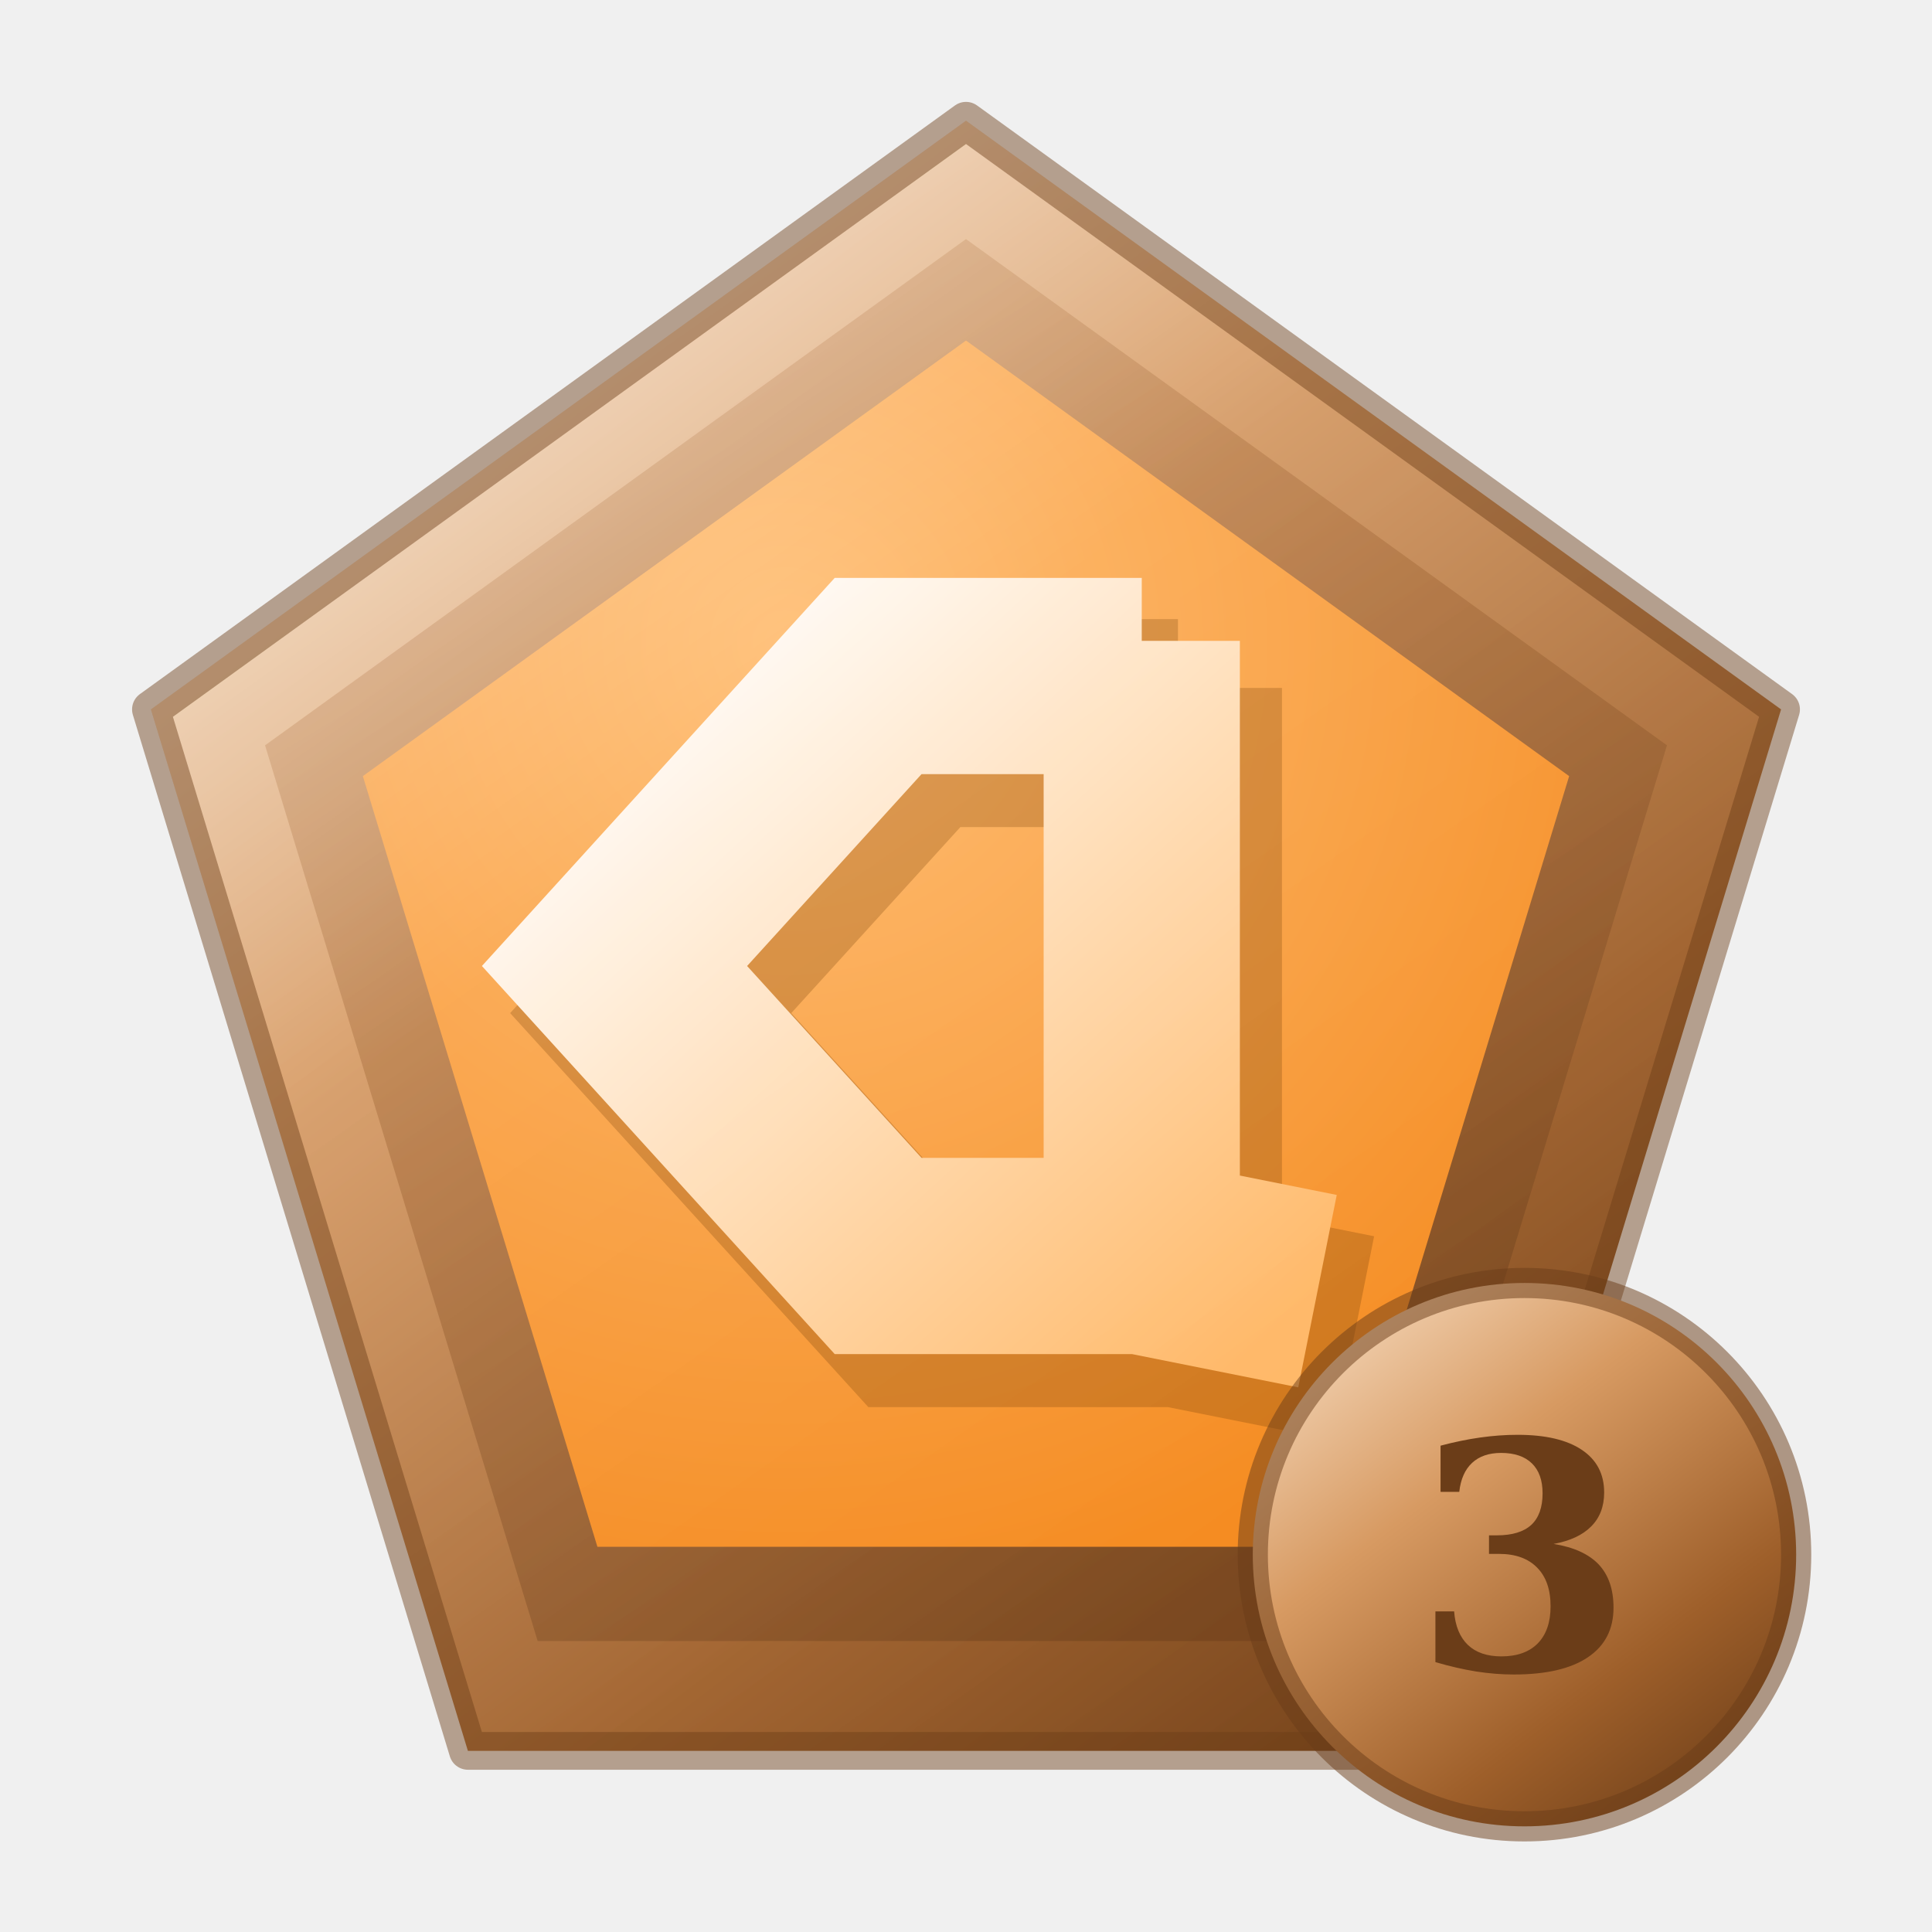
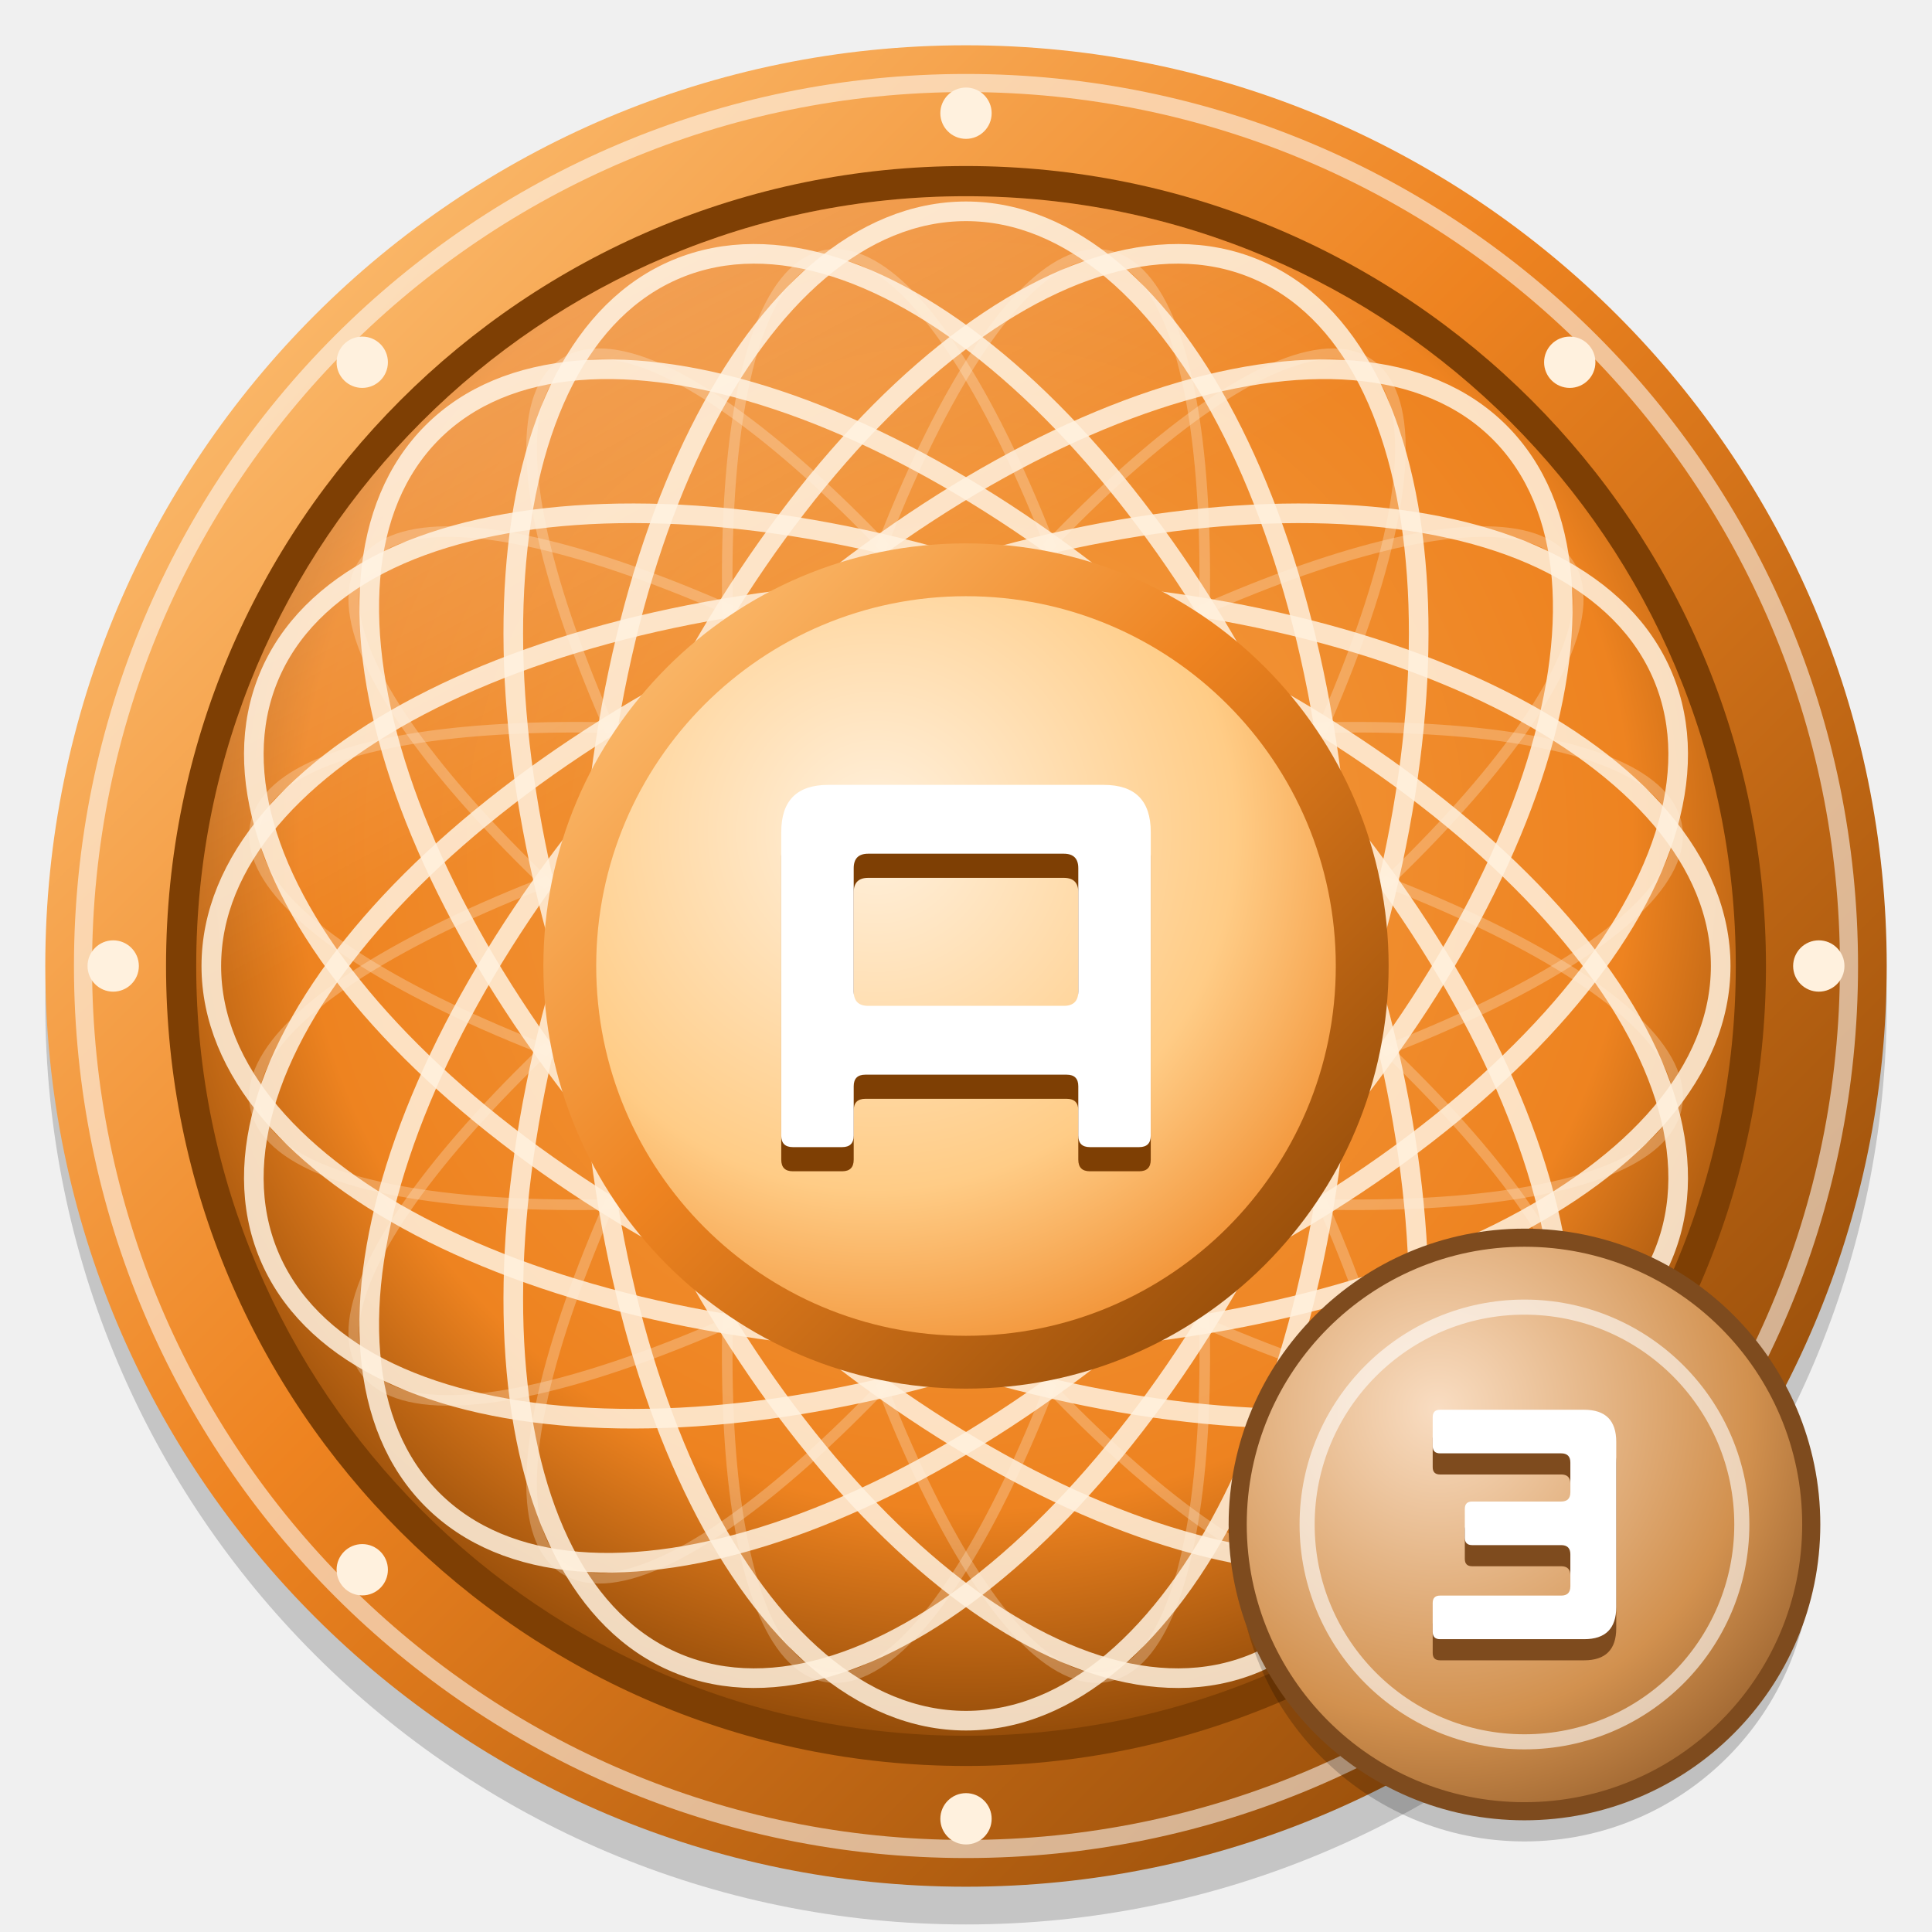
- <svg xmlns="http://www.w3.org/2000/svg" width="128" height="128" viewBox="0 0 128 128" fill="none">
+ <svg xmlns="http://www.w3.org/2000/svg" viewBox="0 0 128 128" fill="none">
  <defs>
-     <linearGradient id="Lalphapentagonlogo3p" x1="12%" y1="0%" x2="88%" y2="100%">
-       <stop offset="0" stop-color="#F7DCC0" stop-opacity="1" />
-       <stop offset="0.35" stop-color="#D79A62" stop-opacity="1" />
-       <stop offset="0.72" stop-color="#9E5F2A" stop-opacity="1" />
-       <stop offset="1" stop-color="#6B3D18" stop-opacity="1" />
+     <linearGradient id="roalpha3rim" x1="0" y1="0" x2="1" y2="1">
+       <stop offset="0" stop-color="#FFCC86" />
+       <stop offset=".45" stop-color="#EE8320" />
+       <stop offset="1" stop-color="#7E3F04" />
    </linearGradient>
-     <linearGradient id="Lalphapentagonlogo3i" x1="0%" y1="0%" x2="60%" y2="100%">
-       <stop offset="0" stop-color="#D79A62" stop-opacity="1" />
-       <stop offset="0.55" stop-color="#9E5F2A" stop-opacity="1" />
-       <stop offset="1" stop-color="#6B3D18" stop-opacity="1" />
+     <radialGradient id="roalpha3face" cx=".5" cy=".42" r=".62">
+       <stop offset="0" stop-color="#F49D44" />
+       <stop offset=".7" stop-color="#EE8320" />
+       <stop offset="1" stop-color="#7E3F04" />
+     </radialGradient>
+     <radialGradient id="roalpha3med" cx=".38" cy=".32" r=".8">
+       <stop offset="0" stop-color="#FFF1DE" />
+       <stop offset=".6" stop-color="#FFCC86" />
+       <stop offset="1" stop-color="#EE8320" />
+     </radialGradient>
+     <linearGradient id="roalpha3shine" x1="0" y1="0" x2=".7" y2="1">
+       <stop offset="0" stop-color="#fff" stop-opacity=".5" />
+       <stop offset=".5" stop-color="#fff" stop-opacity="0" />
    </linearGradient>
-     <linearGradient id="Lalphapentagonlogo3g" x1="0%" y1="0%" x2="70%" y2="100%">
-       <stop offset="0" stop-color="#FFFFFF" stop-opacity="0.55" />
-       <stop offset="0.45" stop-color="#FFFFFF" stop-opacity="0.1" />
-       <stop offset="1" stop-color="#FFFFFF" stop-opacity="0" />
-     </linearGradient>
-     <radialGradient id="Lalphapentagonlogo3c" cx="35%" cy="25%" r="80%">
-       <stop offset="0" stop-color="#FFB765" stop-opacity="1" />
-       <stop offset="1" stop-color="#F58A1E" stop-opacity="1" />
+     <clipPath id="roalpha3clip">
+       <circle cx="64" cy="64" r="51" />
+     </clipPath>
+   </defs>
+   <circle cx="64" cy="66.5" r="61" fill="#000" opacity=".18" />
+   <circle cx="64" cy="64" r="61" fill="url(#roalpha3rim)" />
+   <circle cx="64" cy="64" r="58.5" fill="none" stroke="#fff" stroke-opacity=".55" stroke-width="1.2" />
+   <circle cx="64.0" cy="7.5" r="1.7" fill="#FFF1DE" />
+   <circle cx="104.0" cy="24.0" r="1.7" fill="#FFF1DE" />
+   <circle cx="120.5" cy="64.0" r="1.7" fill="#FFF1DE" />
+   <circle cx="104.0" cy="104.0" r="1.7" fill="#FFF1DE" />
+   <circle cx="64.0" cy="120.5" r="1.7" fill="#FFF1DE" />
+   <circle cx="24.0" cy="104.0" r="1.7" fill="#FFF1DE" />
+   <circle cx="7.5" cy="64.0" r="1.7" fill="#FFF1DE" />
+   <circle cx="24.0" cy="24.0" r="1.7" fill="#FFF1DE" />
+   <circle cx="64" cy="64" r="53" fill="#7E3F04" />
+   <circle cx="64" cy="64" r="51" fill="url(#roalpha3face)" />
+   <g clip-path="url(#roalpha3clip)">
+     <ellipse cx="64" cy="64" rx="48" ry="13" fill="none" stroke="#FFF1DE" stroke-opacity=".28" stroke-width=".7" transform="rotate(11.25 64 64)" />
+     <ellipse cx="64" cy="64" rx="48" ry="13" fill="none" stroke="#FFF1DE" stroke-opacity=".28" stroke-width=".7" transform="rotate(33.75 64 64)" />
+     <ellipse cx="64" cy="64" rx="48" ry="13" fill="none" stroke="#FFF1DE" stroke-opacity=".28" stroke-width=".7" transform="rotate(56.25 64 64)" />
+     <ellipse cx="64" cy="64" rx="48" ry="13" fill="none" stroke="#FFF1DE" stroke-opacity=".28" stroke-width=".7" transform="rotate(78.75 64 64)" />
+     <ellipse cx="64" cy="64" rx="48" ry="13" fill="none" stroke="#FFF1DE" stroke-opacity=".28" stroke-width=".7" transform="rotate(101.25 64 64)" />
+     <ellipse cx="64" cy="64" rx="48" ry="13" fill="none" stroke="#FFF1DE" stroke-opacity=".28" stroke-width=".7" transform="rotate(123.75 64 64)" />
+     <ellipse cx="64" cy="64" rx="48" ry="13" fill="none" stroke="#FFF1DE" stroke-opacity=".28" stroke-width=".7" transform="rotate(146.25 64 64)" />
+     <ellipse cx="64" cy="64" rx="48" ry="13" fill="none" stroke="#FFF1DE" stroke-opacity=".28" stroke-width=".7" transform="rotate(168.75 64 64)" />
+     <ellipse cx="64" cy="64" rx="50" ry="25" fill="none" stroke="#FFF1DE" stroke-opacity=".85" stroke-width="1.3" transform="rotate(0.00 64 64)" />
+     <ellipse cx="64" cy="64" rx="50" ry="25" fill="none" stroke="#FFF1DE" stroke-opacity=".85" stroke-width="1.3" transform="rotate(22.50 64 64)" />
+     <ellipse cx="64" cy="64" rx="50" ry="25" fill="none" stroke="#FFF1DE" stroke-opacity=".85" stroke-width="1.3" transform="rotate(45.00 64 64)" />
+     <ellipse cx="64" cy="64" rx="50" ry="25" fill="none" stroke="#FFF1DE" stroke-opacity=".85" stroke-width="1.3" transform="rotate(67.50 64 64)" />
+     <ellipse cx="64" cy="64" rx="50" ry="25" fill="none" stroke="#FFF1DE" stroke-opacity=".85" stroke-width="1.3" transform="rotate(90.00 64 64)" />
+     <ellipse cx="64" cy="64" rx="50" ry="25" fill="none" stroke="#FFF1DE" stroke-opacity=".85" stroke-width="1.3" transform="rotate(112.50 64 64)" />
+     <ellipse cx="64" cy="64" rx="50" ry="25" fill="none" stroke="#FFF1DE" stroke-opacity=".85" stroke-width="1.3" transform="rotate(135.00 64 64)" />
+     <ellipse cx="64" cy="64" rx="50" ry="25" fill="none" stroke="#FFF1DE" stroke-opacity=".85" stroke-width="1.3" transform="rotate(157.50 64 64)" />
+     <path d="M0 0 H128 L0 100 Z" fill="url(#roalpha3shine)" />
+   </g>
+   <circle cx="64" cy="64" r="28" fill="url(#roalpha3rim)" />
+   <circle cx="64" cy="64" r="24.5" fill="url(#roalpha3med)" />
+   <g transform="translate(0 1.6)">
+     <path d="M13.00 0.00 L89.00 0.00 Q102.00 0.00 102.00 13.00 L102.00 96.80 Q102.00 100.00 98.80 100.00 L85.20 100.00 Q82.00 100.00 82.00 96.80 L82.00 83.20 Q82.00 80.00 78.80 80.00 L23.20 80.00 Q20.00 80.00 20.00 83.20 L20.00 96.80 Q20.00 100.00 16.80 100.00 L3.20 100.00 Q0.00 100.00 0.00 96.80 L0.00 13.00 Q0.00 0.00 13.00 0.00 Z M20.00 23.00 L20.00 57.00 Q20.00 61.00 24.00 61.00 L78.00 61.00 Q82.00 61.00 82.00 57.00 L82.00 23.00 Q82.00 19.00 78.00 19.00 L24.00 19.00 Q20.00 19.00 20.00 23.00 Z" fill="#7E3F04" fill-rule="evenodd" transform="translate(51.76 52.00) scale(0.24)" />
+   </g>
+   <path d="M13.00 0.00 L89.00 0.00 Q102.00 0.00 102.00 13.00 L102.00 96.80 Q102.00 100.00 98.80 100.00 L85.20 100.00 Q82.00 100.00 82.00 96.80 L82.00 83.20 Q82.00 80.00 78.80 80.00 L23.20 80.00 Q20.00 80.00 20.00 83.20 L20.00 96.80 Q20.00 100.00 16.80 100.00 L3.20 100.00 Q0.00 100.00 0.00 96.80 L0.00 13.00 Q0.00 0.00 13.00 0.00 Z M20.00 23.00 L20.00 57.00 Q20.00 61.00 24.00 61.00 L78.00 61.00 Q82.00 61.00 82.00 57.00 L82.00 23.00 Q82.00 19.00 78.00 19.00 L24.00 19.00 Q20.00 19.00 20.00 23.00 Z" fill="#fff" fill-rule="evenodd" transform="translate(51.76 52.00) scale(0.24)" />
+   <defs>
+     <radialGradient id="roalpha3pt" cx=".35" cy=".3" r=".9">
+       <stop offset="0" stop-color="#F9DDC2" />
+       <stop offset=".6" stop-color="#D2914F" />
+       <stop offset="1" stop-color="#7E4B1E" />
    </radialGradient>
  </defs>
-   <path d="M64 8 L118 47 L97 116 H31 L10 47 Z" fill="url(#Lalphapentagonlogo3p)" />
-   <g transform="translate(64,64) scale(.86) translate(-64,-64)">
-     <path d="M64 8 L118 47 L97 116 H31 L10 47 Z" fill="url(#Lalphapentagonlogo3i)" opacity=".55" />
+   <circle cx="101" cy="103" r="19" fill="#000" opacity=".2" />
+   <circle cx="101" cy="101" r="19" fill="url(#roalpha3pt)" stroke="#7E4B1E" stroke-width="1.2" />
+   <circle cx="101" cy="101" r="14.4" fill="none" stroke="#fff" stroke-opacity=".6" stroke-width="1" />
+   <g transform="translate(0 1.4)">
+     <path d="M3.20 0.00 L66.00 0.00 Q80.00 0.00 80.00 14.00 L80.00 86.00 Q80.00 100.00 66.00 100.00 L3.20 100.00 Q0.00 100.00 0.00 96.80 L0.00 84.20 Q0.00 81.00 3.20 81.00 L56.00 81.00 Q60.00 81.00 60.00 77.00 L60.00 63.00 Q60.00 59.00 56.00 59.00 L17.20 59.00 Q14.00 59.00 14.00 55.80 L14.00 43.20 Q14.00 40.00 17.20 40.00 L56.00 40.00 Q60.00 40.00 60.00 36.00 L60.00 23.00 Q60.00 19.00 56.00 19.00 L3.20 19.00 Q0.00 19.00 0.00 15.80 L0.00 3.20 Q0.00 0.00 3.20 0.00 Z" fill="#7E4B1E" transform="translate(94.92 93.40) scale(0.152)" />
  </g>
-   <g transform="translate(64,64) scale(.74) translate(-64,-64)">
-     <path d="M64 8 L118 47 L97 116 H31 L10 47 Z" fill="url(#Lalphapentagonlogo3c)" />
-   </g>
-   <defs>
-     <linearGradient id="gLalphapentagonlogo3logo" x1="0%" y1="0%" x2="100%" y2="100%">
-       <stop offset="0" stop-color="#FFFFFF" />
-       <stop offset="1" stop-color="#FFB765" />
-     </linearGradient>
-   </defs>
-   <g transform="translate(64.00 64.00) scale(0.5822) translate(-60.00 -77.00)">
-     <path d="M80 44 L50 44 L20 77 L50 110 L80 110 M80 40 V110 L100 114" fill="none" stroke-linecap="butt" stroke-linejoin="miter" stroke-miterlimit="2" stroke="#8A4A06" stroke-opacity=".34" stroke-width="23.67" transform="translate(4.12 5.36)" />
-     <path d="M80 44 L50 44 L20 77 L50 110 L80 110 M80 40 V110 L100 114" fill="none" stroke-linecap="butt" stroke-linejoin="miter" stroke-miterlimit="2" stroke="url(#gLalphapentagonlogo3logo)" stroke-width="22.33" />
-   </g>
-   <path d="M64 8 L118 47 L97 116 H31 L10 47 Z" fill="url(#Lalphapentagonlogo3g)" />
-   <path d="M64 8 L118 47 L97 116 H31 L10 47 Z" fill="none" stroke="#6B3D18" stroke-opacity=".45" stroke-width="2.5" stroke-linejoin="round" />
-   <circle cx="101" cy="103" r="18" fill="url(#Lalphapentagonlogo3p)" stroke="#6B3D18" stroke-opacity=".5" stroke-width="2" />
-   <path d="M95.44 95.78Q96.79 95.42 98.06 95.24Q99.33 95.06 100.54 95.06Q103.31 95.06 104.79 96.05Q106.28 97.04 106.28 98.88Q106.28 100.27 105.42 101.13Q104.57 101.99 102.93 102.29Q104.93 102.61 105.92 103.65Q106.90 104.70 106.90 106.51Q106.90 108.66 105.20 109.80Q103.51 110.94 100.29 110.94Q99.08 110.94 97.79 110.74Q96.50 110.53 95.10 110.12V106.76H96.34Q96.45 108.21 97.25 108.98Q98.05 109.74 99.47 109.74Q101.03 109.74 101.88 108.88Q102.73 108.01 102.73 106.42Q102.73 104.76 101.84 103.86Q100.95 102.95 99.32 102.95H98.65V101.72H99.18Q100.69 101.72 101.45 101.03Q102.20 100.33 102.20 98.94Q102.20 97.64 101.49 96.95Q100.78 96.26 99.45 96.26Q98.24 96.26 97.53 96.92Q96.82 97.58 96.68 98.84H95.44Z" fill="#6B3D18" />
+   <path d="M3.20 0.00 L66.00 0.00 Q80.00 0.00 80.00 14.00 L80.00 86.00 Q80.00 100.00 66.00 100.00 L3.20 100.00 Q0.00 100.00 0.00 96.80 L0.00 84.20 Q0.00 81.00 3.20 81.00 L56.00 81.00 Q60.00 81.00 60.00 77.00 L60.00 63.00 Q60.00 59.00 56.00 59.00 L17.20 59.00 Q14.00 59.00 14.00 55.80 L14.00 43.20 Q14.00 40.00 17.20 40.00 L56.00 40.00 Q60.00 40.00 60.00 36.00 L60.00 23.00 Q60.00 19.00 56.00 19.00 L3.20 19.00 Q0.00 19.00 0.00 15.80 L0.00 3.20 Q0.00 0.00 3.20 0.00 Z" fill="#fff" transform="translate(94.92 93.40) scale(0.152)" />
</svg>
